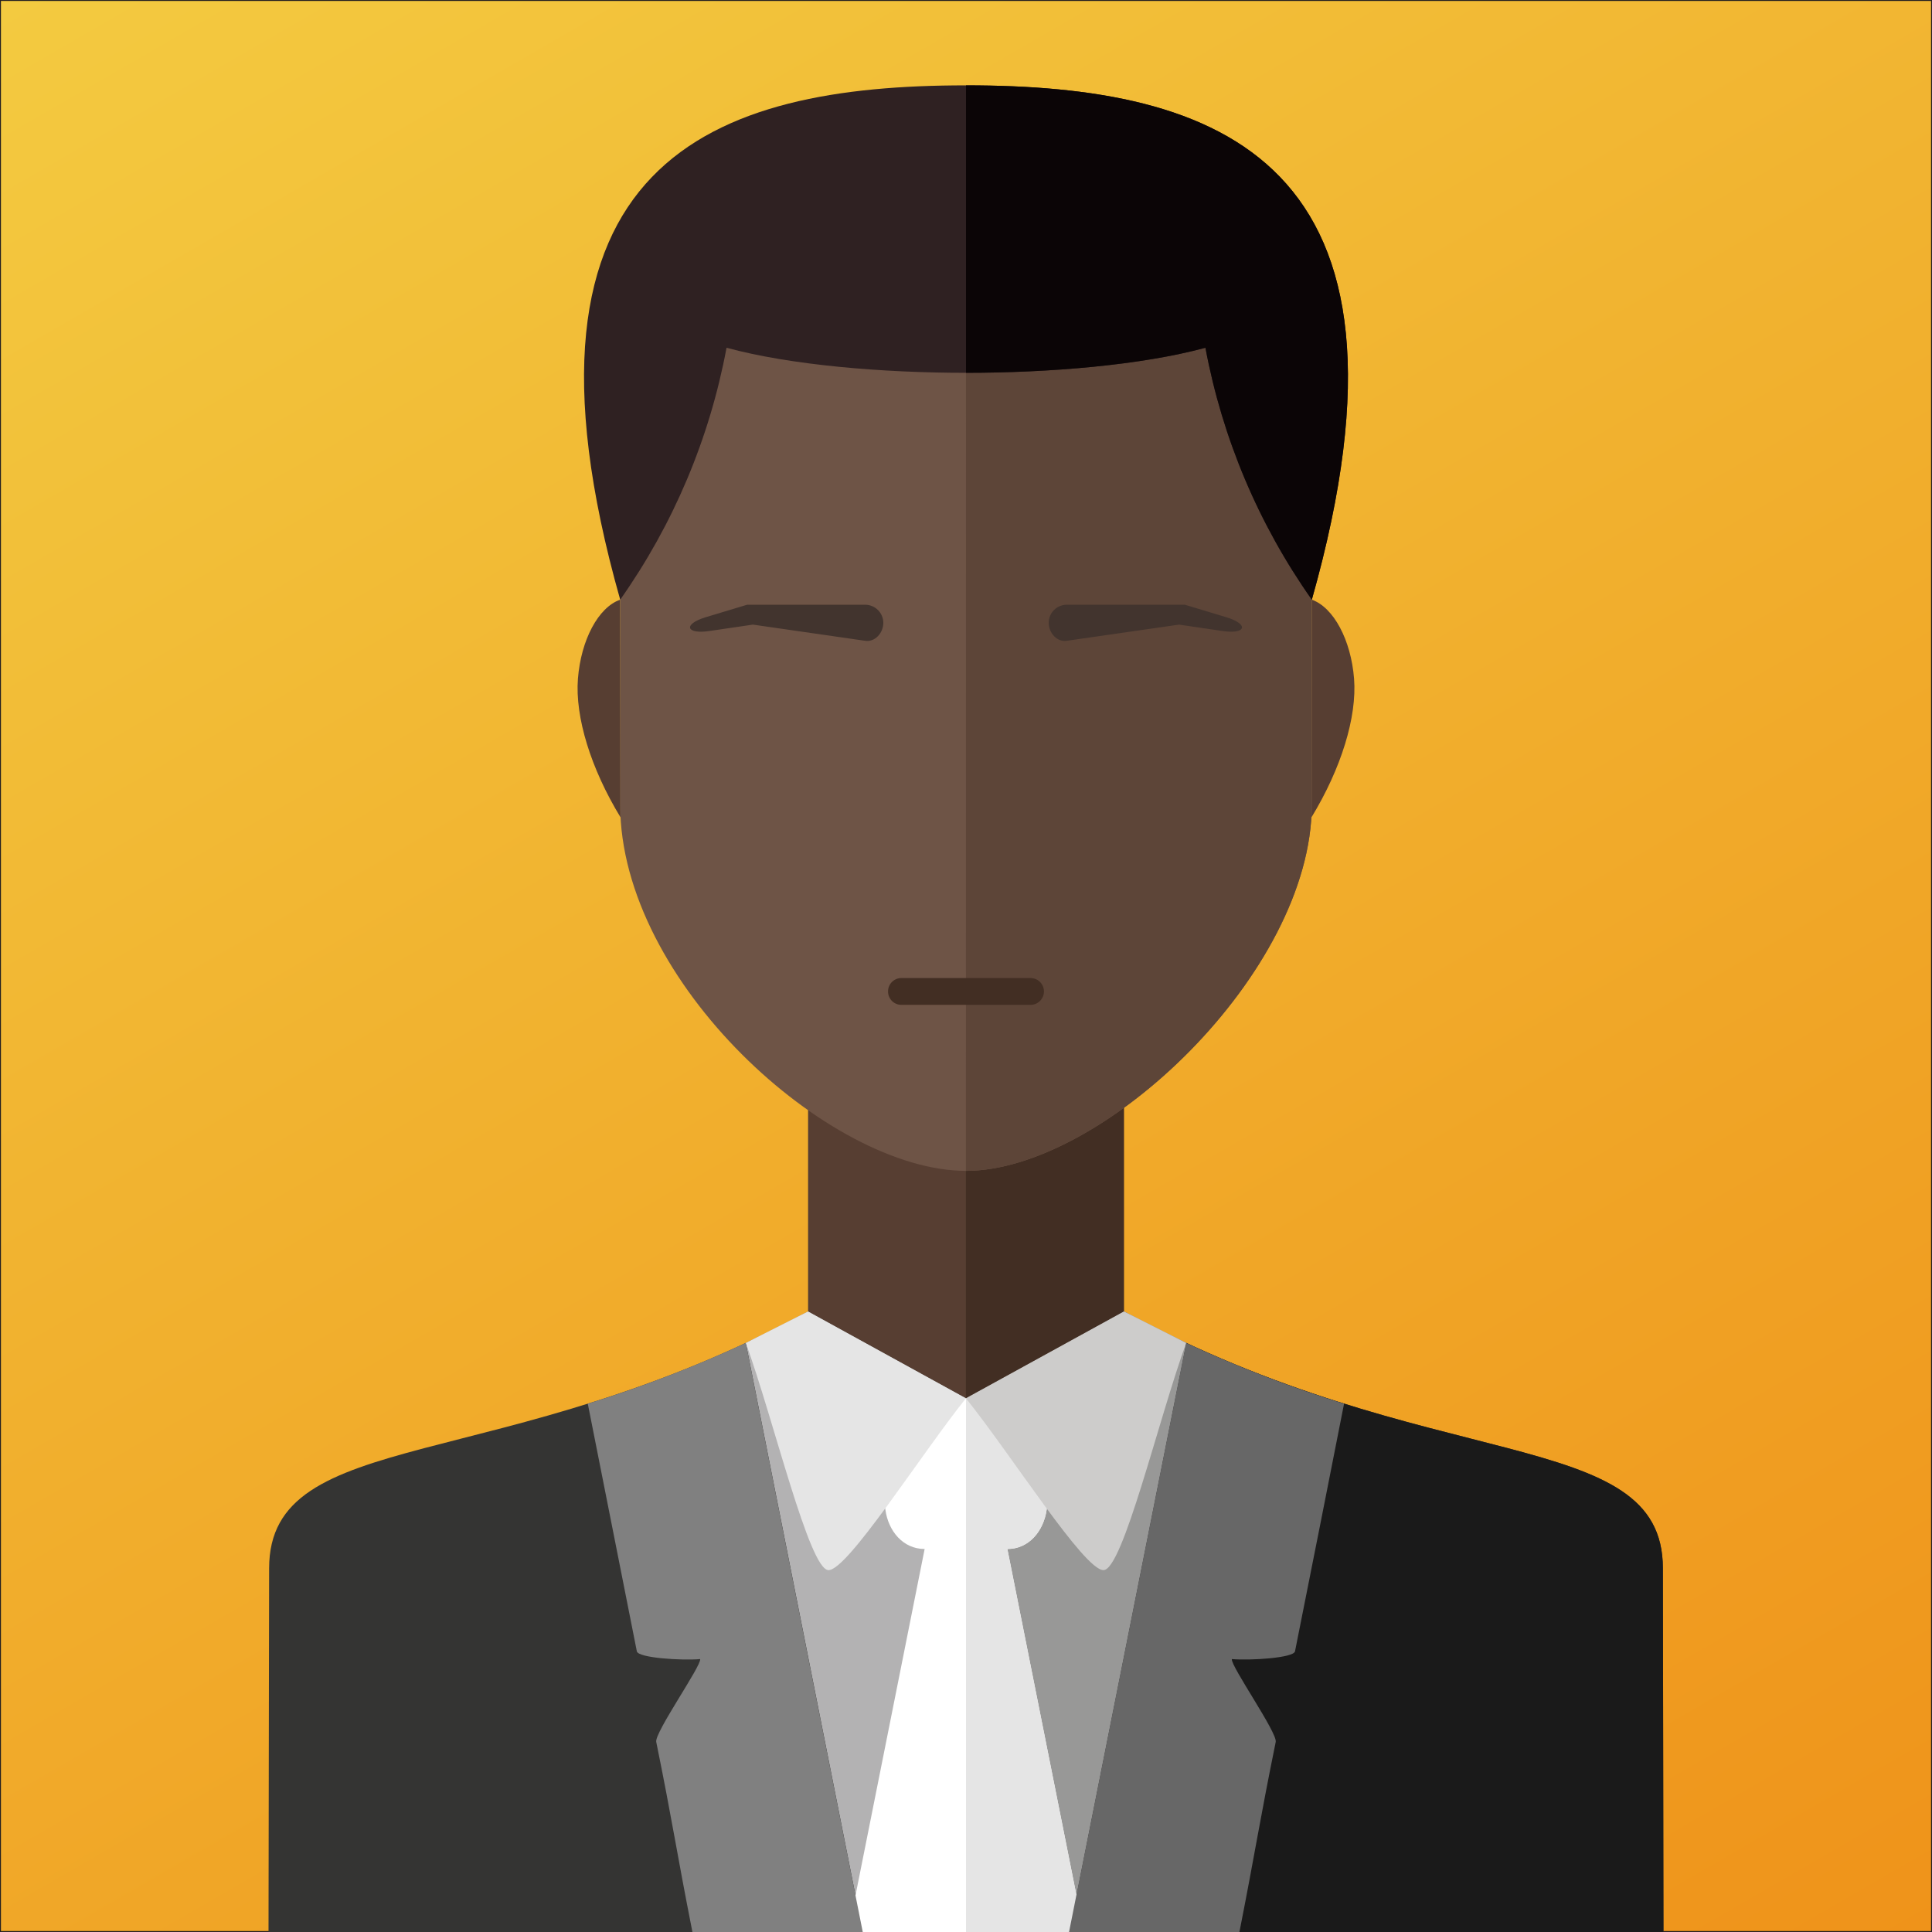
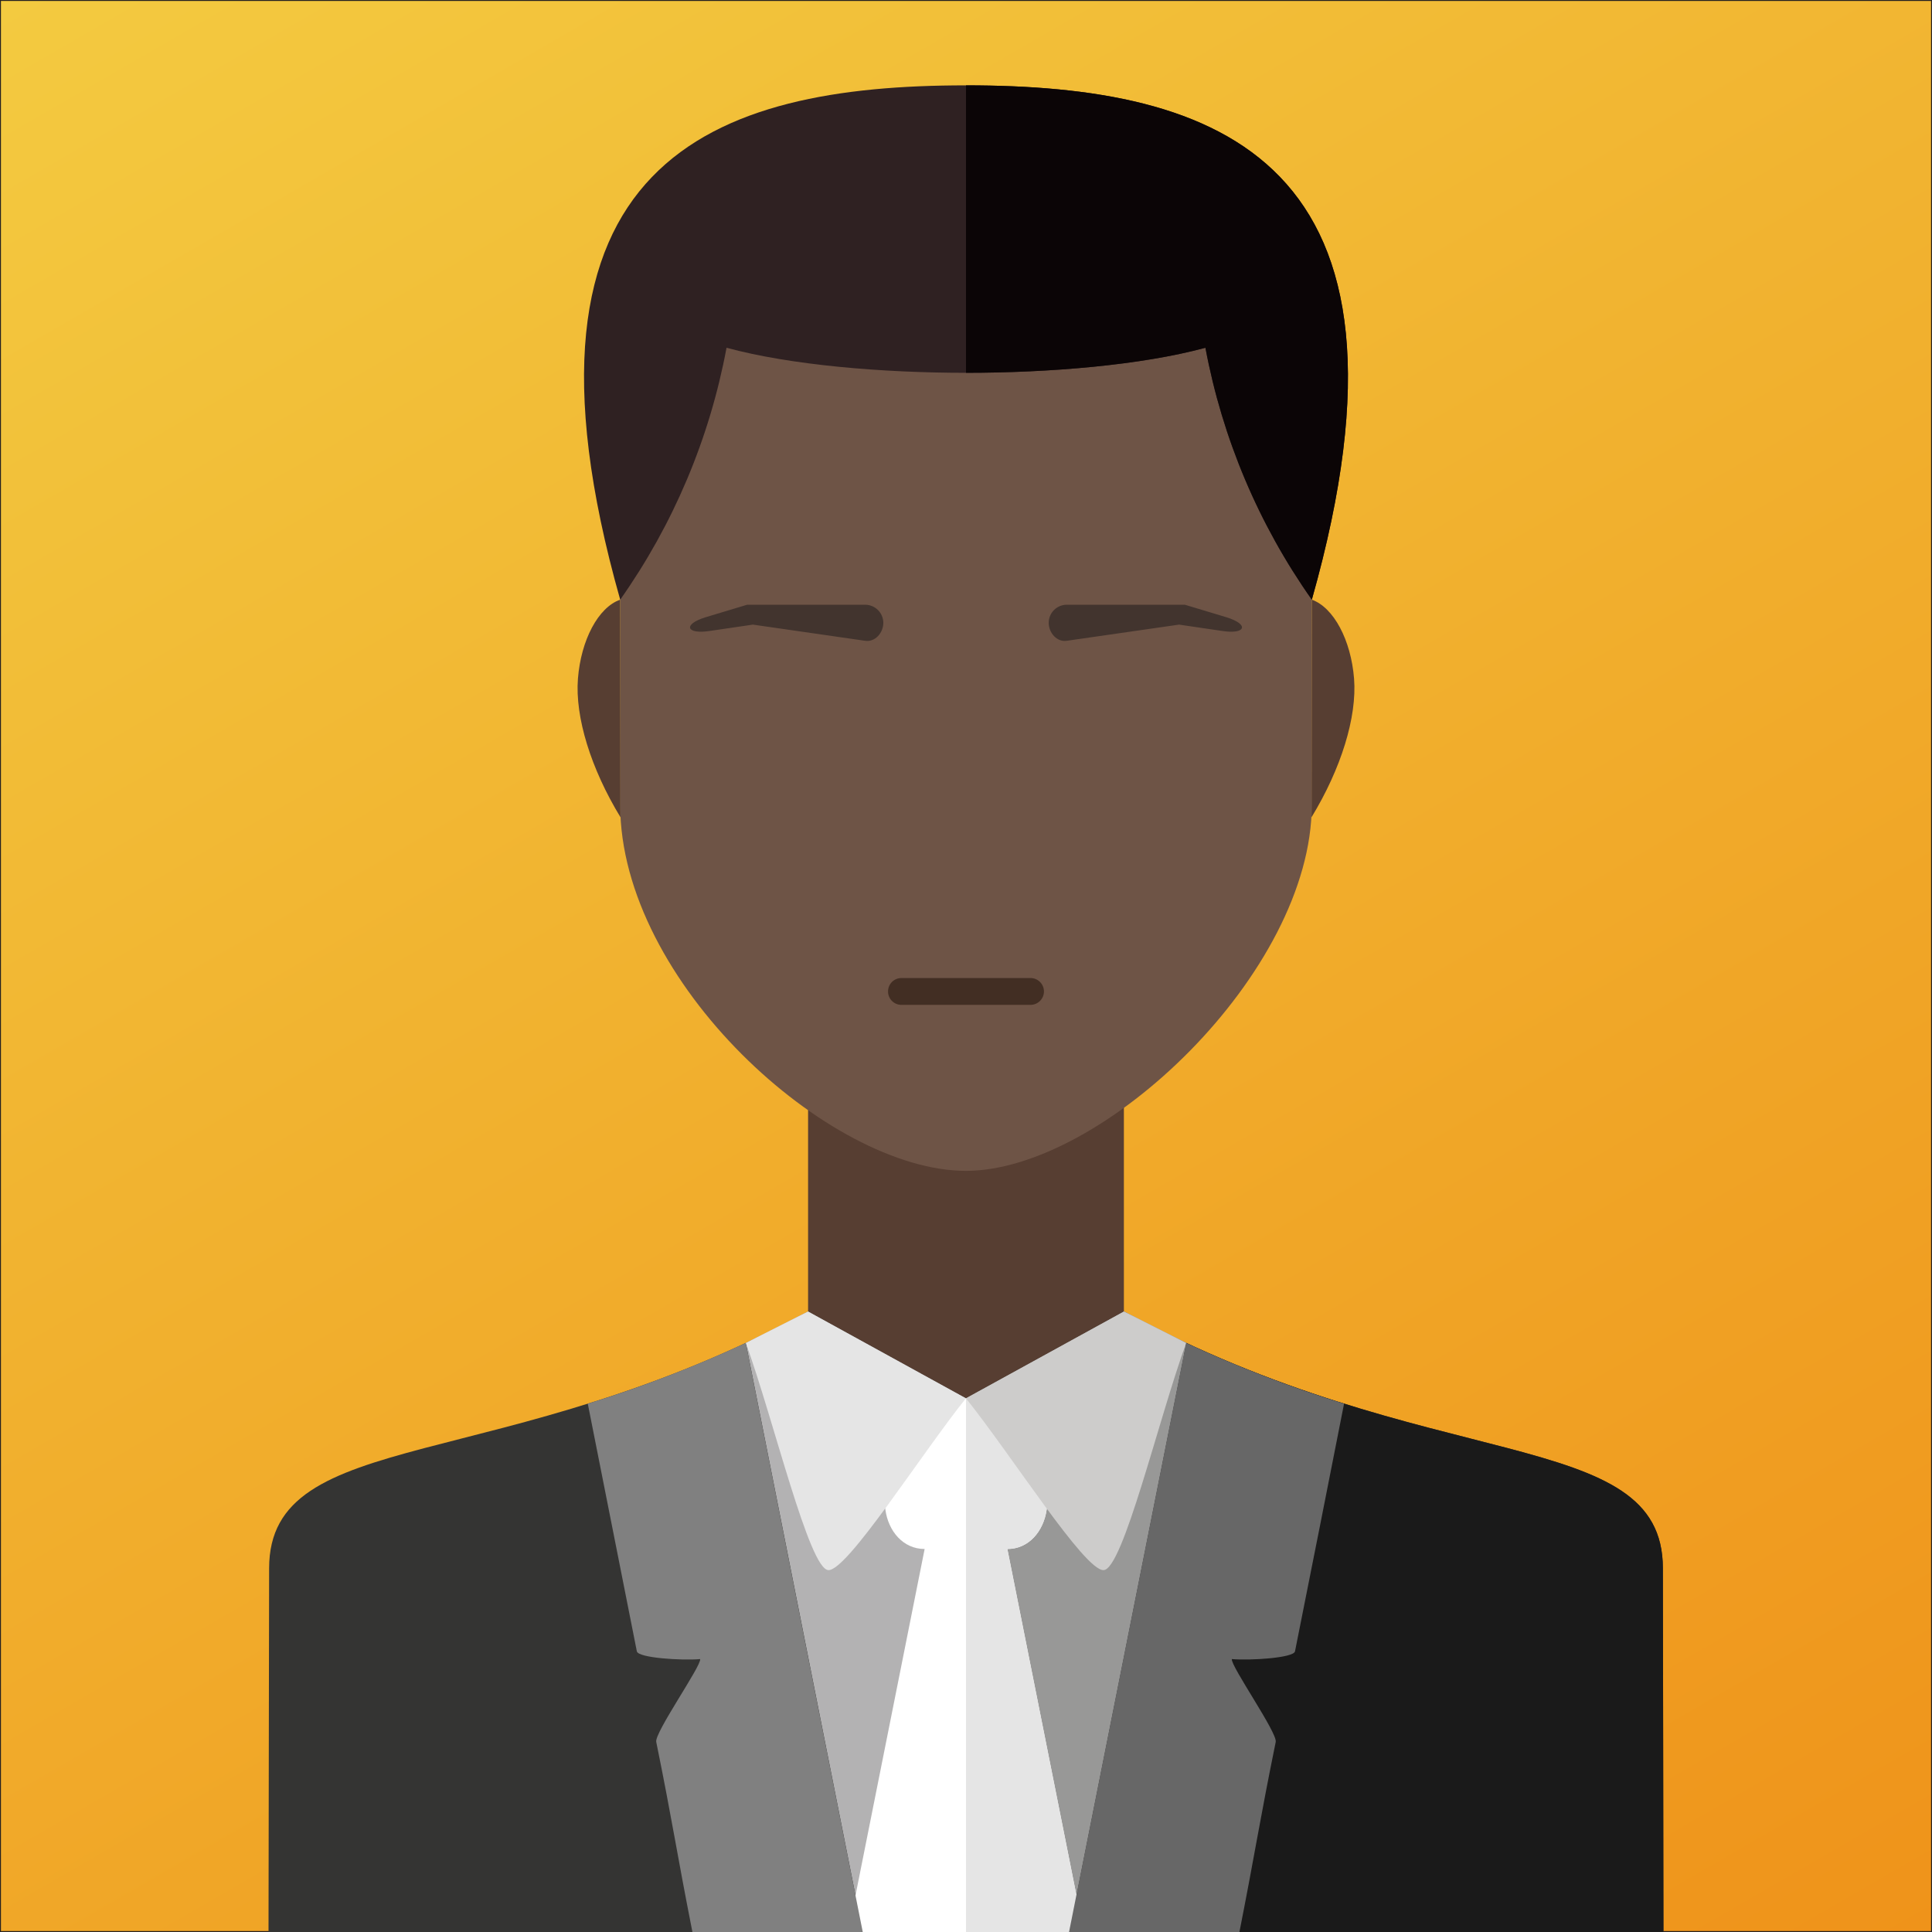
- <svg xmlns="http://www.w3.org/2000/svg" id="b21b0bcd-8106-4c96-9375-4c7c6d476b07" data-name="Layer 1" viewBox="0 0 1024 1024">
+ <svg xmlns="http://www.w3.org/2000/svg" id="be4fba37-629e-4010-9cd7-818249624fdb" data-name="Layer 1" viewBox="0 0 1024 1024">
  <defs>
-     <style>.a826e092-3fb5-4093-9a16-84f532dfd87b{stroke:#231f20;stroke-miterlimit:10;fill:url(#a8d44743-d06c-42d7-ac85-802a206a1722);}.adc7e05a-3c6b-45cd-9c7d-0aa439557e2c{fill:#573e32;}.a11e04bb-549a-4986-bfe9-5c7abaceb543,.a5631c02-4dec-4fed-aa0c-145aecb2c728,.a73e2fe5-9bfb-4f8e-a769-5800321ed4ed,.a7582a5c-3513-4395-8fe0-40da1e85391b,.aa61f3d3-e1c5-46a0-9611-4c92621a2a46,.abc4712f-3951-4d5a-9cb1-5e7ea2ea7b91,.abf271d1-a347-423c-a081-5b41d1482420,.adc7e05a-3c6b-45cd-9c7d-0aa439557e2c,.b27204dd-b9c2-4ed6-aefe-9460b61056a7,.b578e8b8-d1e0-4ddc-83ef-e4846a7132b3,.ba7752b6-e457-4f9d-9fb4-232072ad4ae8,.bd96a8cc-0d61-46d8-a508-a3a1691d88f5,.bf01bd55-702b-4f11-9463-aaa37fc2f047,.e0b9f19a-a126-4a1c-a362-26cc7f6bd5b1,.f04e8c2a-faee-4784-9e1d-ba2a992e7f6f,.f9feab96-9c71-4a54-9907-67dcc3aae43e{fill-rule:evenodd;}.a5631c02-4dec-4fed-aa0c-145aecb2c728{fill:#343433;}.abc4712f-3951-4d5a-9cb1-5e7ea2ea7b91{fill:#1a1a1a;}.f9feab96-9c71-4a54-9907-67dcc3aae43e{fill:#b3b2b3;}.a11e04bb-549a-4986-bfe9-5c7abaceb543{fill:#989897;}.abf271d1-a347-423c-a081-5b41d1482420{fill:#fff;}.b27204dd-b9c2-4ed6-aefe-9460b61056a7{fill:#e5e5e5;}.f04e8c2a-faee-4784-9e1d-ba2a992e7f6f{fill:gray;}.bd96a8cc-0d61-46d8-a508-a3a1691d88f5{fill:#422e23;}.bf01bd55-702b-4f11-9463-aaa37fc2f047{fill:#6e5446;}.ba7752b6-e457-4f9d-9fb4-232072ad4ae8{fill:#5d4538;}.aa61f3d3-e1c5-46a0-9611-4c92621a2a46{fill:#cdcccb;}.e0b9f19a-a126-4a1c-a362-26cc7f6bd5b1{fill:#676767;}.a73e2fe5-9bfb-4f8e-a769-5800321ed4ed{fill:#2f2122;}.a7582a5c-3513-4395-8fe0-40da1e85391b{fill:#0b0506;}.b578e8b8-d1e0-4ddc-83ef-e4846a7132b3{fill:#42342e;}</style>
-     <linearGradient id="a8d44743-d06c-42d7-ac85-802a206a1722" x1="162.3" y1="-93.7" x2="861.7" y2="1117.7" gradientUnits="userSpaceOnUse">
+     <style>.b7a8a61a-b963-4bcd-9be6-59d61193b29c{stroke:#231f20;stroke-miterlimit:10;fill:url(#fe1a6e96-40c8-4714-9066-16b1ba48574c);}.b5f0c2cd-29aa-4561-81aa-3e312197ddf7{fill:#573e32;}.a3bd7f44-0cb9-40ba-aba6-615c45606c69,.a3cfcdb5-8b09-47c1-ab75-cd86ae18ffbd,.a99edc14-1374-43c8-bda8-ca0bcb084a0b,.ab5750fb-18b1-4042-980d-8a9375de165e,.ad283aca-4f20-42a8-a195-3b363c919320,.b5f0c2cd-29aa-4561-81aa-3e312197ddf7,.bb468970-6fc4-4db3-8372-1edaa547c0ac,.bcaa6629-8bba-4133-ab77-c02042c034f8,.bd4f298f-21e8-43c1-bdfd-f0e08606df12,.e10395ba-6706-465f-ae8f-35e5bb77e2f8,.e1c06cb7-fbd5-48ff-a15a-78b0154db579,.ef1b0909-4a13-4207-ad8a-faf4f28097bd,.f2a6f1b0-f17c-466e-99d6-e61d37f968f2,.f4f940f6-1140-4efd-9dbb-5c16b71a0159,.f7b46cf7-b078-42ef-bd5e-54d2148a136c{fill-rule:evenodd;}.a3cfcdb5-8b09-47c1-ab75-cd86ae18ffbd{fill:#343433;}.a99edc14-1374-43c8-bda8-ca0bcb084a0b{fill:#1a1a1a;}.ef1b0909-4a13-4207-ad8a-faf4f28097bd{fill:#b3b2b3;}.f2a6f1b0-f17c-466e-99d6-e61d37f968f2{fill:#989897;}.ab5750fb-18b1-4042-980d-8a9375de165e{fill:#fff;}.e10395ba-6706-465f-ae8f-35e5bb77e2f8{fill:#e5e5e5;}.a3bd7f44-0cb9-40ba-aba6-615c45606c69{fill:gray;}.bb468970-6fc4-4db3-8372-1edaa547c0ac{fill:#6e5446;}.bcaa6629-8bba-4133-ab77-c02042c034f8{fill:#422e23;}.bd4f298f-21e8-43c1-bdfd-f0e08606df12{fill:#cdcccb;}.e1c06cb7-fbd5-48ff-a15a-78b0154db579{fill:#676767;}.ad283aca-4f20-42a8-a195-3b363c919320{fill:#2f2122;}.f7b46cf7-b078-42ef-bd5e-54d2148a136c{fill:#0b0506;}.f4f940f6-1140-4efd-9dbb-5c16b71a0159{fill:#42342e;}</style>
+     <linearGradient id="fe1a6e96-40c8-4714-9066-16b1ba48574c" x1="162.3" y1="-93.7" x2="861.7" y2="1117.7" gradientUnits="userSpaceOnUse">
      <stop offset="0" stop-color="#f3ca40" />
      <stop offset="1" stop-color="#ef931a" />
    </linearGradient>
  </defs>
-   <rect class="a826e092-3fb5-4093-9a16-84f532dfd87b" width="1024" height="1024" />
-   <path class="adc7e05a-3c6b-45cd-9c7d-0aa439557e2c" d="M328.88,433.18c0-38.42-.16-76.92-.16-115.34-11.66,4.08-20.78,21.4-22.4,41.82s6.88,47.78,22.56,73.52Z" />
-   <path class="adc7e05a-3c6b-45cd-9c7d-0aa439557e2c" d="M695.12,433.18c0-38.42.14-76.92.14-115.34,11.6,4.08,20.8,21.4,22.42,41.82s-6.88,47.78-22.56,73.52Z" />
-   <path class="a5631c02-4dec-4fed-aa0c-145aecb2c728" d="M512,695.12h83.72C757.34,783,881.36,755,881.36,831.26c0,32.7.3,148.82.3,192.74H142.32c0-43.92.32-160,.32-192.74,0-76.24,124-48.26,285.66-136.14Z" />
-   <path class="abc4712f-3951-4d5a-9cb1-5e7ea2ea7b91" d="M512,695.12h83.72C757.34,783,881.36,755,881.36,831.26c0,32.7.3,148.82.3,192.74H512V695.12Z" />
-   <polygon class="f9feab96-9c71-4a54-9907-67dcc3aae43e" points="457.3 1024 395.3 711.8 428.3 695.12 511.96 741.12 595.68 695.12 628.7 711.8 566.62 1024 457.3 1024" />
-   <polygon class="a11e04bb-549a-4986-bfe9-5c7abaceb543" points="511.96 741.12 511.96 741.12 595.68 695.12 628.7 711.8 566.62 1024 511.96 1024 511.96 741.12" />
-   <path class="abf271d1-a347-423c-a081-5b41d1482420" d="M574.42,1024H449.56l40.52-203c-11.44,0-19.26-9.5-20.8-20.8l-5.34-38.26c-1.54-11.3,9.36-20.8,20.82-20.8h54.48c11.44,0,22.34,9.5,20.72,20.8l-5.24,38.26c-1.62,11.3-9.38,20.8-20.82,20.8Z" />
-   <path class="b27204dd-b9c2-4ed6-aefe-9460b61056a7" d="M574.42,1024H512V741.12h27.28c11.44,0,22.34,9.5,20.72,20.8l-5.24,38.26c-1.62,11.3-9.38,20.8-20.82,20.8Z" />
-   <path class="f04e8c2a-faee-4784-9e1d-ba2a992e7f6f" d="M457.3,1024H367c-8.42-42.6-10.52-58.22-19.18-100.74-1-4.88,24-40.36,23.28-43.92-9.82.86-32.86-.6-33.56-4.1q-13-65.64-26-131.26h0a659.13,659.13,0,0,0,83.66-32.18h.08q30.93,156.12,62,312.2Z" />
-   <polygon class="adc7e05a-3c6b-45cd-9c7d-0aa439557e2c" points="428.3 583 595.68 583 595.68 695.12 511.96 741.12 428.3 695.12 428.3 583" />
-   <polygon class="bd96a8cc-0d61-46d8-a508-a3a1691d88f5" points="511.96 583 595.68 583 595.68 695.12 511.96 741.12 511.96 741.12 511.96 583" />
-   <path class="bf01bd55-702b-4f11-9463-aaa37fc2f047" d="M498.88,92.84H525.1c93.56,0,170.16,76.56,170.16,170.18V426.68c0,88.52-110.7,193.9-183.3,193.9S328.72,520.24,328.72,426.68V263c0-93.62,76.54-170.18,170.16-170.18Z" />
-   <path class="ba7752b6-e457-4f9d-9fb4-232072ad4ae8" d="M512,92.84H525.1c93.56,0,170.16,76.56,170.16,170.18V426.68c0,88.52-110.7,193.9-183.3,193.9h0Z" />
-   <path class="bd96a8cc-0d61-46d8-a508-a3a1691d88f5" d="M477.78,518.38H546.2a7.13,7.13,0,0,1,7.12,7.1h0a7.14,7.14,0,0,1-7.12,7.12H477.78a7.08,7.08,0,0,1-7.1-7.12h0a7.08,7.08,0,0,1,7.1-7.1Z" />
-   <path class="b27204dd-b9c2-4ed6-aefe-9460b61056a7" d="M428.3,695.12q41.88,23,83.66,46c-24.28,30.38-62.62,91.08-72.82,91.08S409.9,751.92,395.3,711.8c11-5.56,21.94-11.12,33-16.68Z" />
-   <path class="aa61f3d3-e1c5-46a0-9611-4c92621a2a46" d="M595.68,695.12q-41.85,23-83.72,46c24.34,30.38,62.62,91.08,72.9,91.08s29.22-80.28,43.84-120.4c-11-5.56-22-11.12-33-16.68Z" />
-   <path class="e0b9f19a-a126-4a1c-a362-26cc7f6bd5b1" d="M566.62,1024h90.3c8.42-42.6,10.58-58.22,19.24-100.74.94-4.88-24-40.36-23.26-43.92,9.74.86,32.78-.6,33.48-4.1q13.11-65.64,26-131.26h-.08A662.41,662.41,0,0,1,628.7,711.8h0Q597.62,867.92,566.62,1024Z" />
-   <path class="a73e2fe5-9bfb-4f8e-a769-5800321ed4ed" d="M512,45.24c133.36,0,249.48,38.72,183.3,272.6A339.84,339.84,0,0,1,638.9,184.32C605,193.52,556.48,197.6,512,197.6S419,193.52,385.08,184.32a339.26,339.26,0,0,1-56.36,133.52C262.48,84,378.66,45.24,512,45.24Z" />
-   <path class="a7582a5c-3513-4395-8fe0-40da1e85391b" d="M512,45.24c133.36,0,249.48,38.72,183.3,272.6A339.84,339.84,0,0,1,638.9,184.32C605,193.52,556.48,197.6,512,197.6h0V45.24Z" />
-   <path class="b578e8b8-d1e0-4ddc-83ef-e4846a7132b3" d="M396,320.52h0l-22.1,6.66c-12.06,3.7-10.28,9.14,2.16,7.26l23-3.38,59.54,8.58c5.26.76,9.58-4.26,9.58-9.52h0a9.65,9.65,0,0,0-9.58-9.6Z" />
-   <path class="b578e8b8-d1e0-4ddc-83ef-e4846a7132b3" d="M628,320.52h0l22.1,6.66c12.06,3.7,10.3,9.14-2.16,7.26l-23-3.38-59.6,8.58c-5.18.76-9.5-4.26-9.5-9.52h0a9.58,9.58,0,0,1,9.5-9.6Z" />
+   <rect class="b7a8a61a-b963-4bcd-9be6-59d61193b29c" width="1024" height="1024" />
+   <path class="b5f0c2cd-29aa-4561-81aa-3e312197ddf7" d="M328.88,433.18c0-38.42-.16-76.92-.16-115.34-11.66,4.08-20.78,21.4-22.4,41.82s6.88,47.78,22.56,73.52Z" />
+   <path class="b5f0c2cd-29aa-4561-81aa-3e312197ddf7" d="M695.12,433.18c0-38.42.14-76.92.14-115.34,11.6,4.08,20.8,21.4,22.42,41.82s-6.88,47.78-22.56,73.52Z" />
+   <path class="a3cfcdb5-8b09-47c1-ab75-cd86ae18ffbd" d="M512,695.12h83.72C757.34,783,881.36,755,881.36,831.26c0,32.7.3,148.82.3,192.74H142.32c0-43.92.32-160,.32-192.74,0-76.24,124-48.26,285.66-136.14Z" />
+   <path class="a99edc14-1374-43c8-bda8-ca0bcb084a0b" d="M512,695.12h83.72C757.34,783,881.36,755,881.36,831.26c0,32.7.3,148.82.3,192.74H512V695.12Z" />
+   <polygon class="ef1b0909-4a13-4207-ad8a-faf4f28097bd" points="457.3 1024 395.3 711.8 428.3 695.12 511.96 741.12 595.68 695.12 628.7 711.8 566.62 1024 457.3 1024" />
+   <polygon class="f2a6f1b0-f17c-466e-99d6-e61d37f968f2" points="511.96 741.12 511.96 741.12 595.68 695.12 628.7 711.8 566.62 1024 511.96 1024 511.96 741.12" />
+   <path class="ab5750fb-18b1-4042-980d-8a9375de165e" d="M574.42,1024H449.56l40.52-203c-11.44,0-19.26-9.5-20.8-20.8l-5.34-38.26c-1.54-11.3,9.36-20.8,20.82-20.8h54.48c11.44,0,22.34,9.5,20.72,20.8l-5.24,38.26c-1.62,11.3-9.38,20.8-20.82,20.8Z" />
+   <path class="e10395ba-6706-465f-ae8f-35e5bb77e2f8" d="M574.42,1024H512V741.12h27.28c11.44,0,22.34,9.5,20.72,20.8l-5.24,38.26c-1.62,11.3-9.38,20.8-20.82,20.8Z" />
+   <path class="a3bd7f44-0cb9-40ba-aba6-615c45606c69" d="M457.3,1024H367c-8.42-42.6-10.52-58.22-19.18-100.74-1-4.88,24-40.36,23.28-43.92-9.82.86-32.86-.6-33.56-4.1q-13-65.64-26-131.26h0a659.13,659.13,0,0,0,83.66-32.18h.08q30.93,156.12,62,312.2Z" />
+   <polygon class="b5f0c2cd-29aa-4561-81aa-3e312197ddf7" points="428.3 583 595.68 583 595.68 695.12 511.96 741.12 428.3 695.12 428.3 583" />
+   <path class="bb468970-6fc4-4db3-8372-1edaa547c0ac" d="M498.88,92.84H525.1c93.56,0,170.16,76.56,170.16,170.18V426.68c0,88.52-110.7,193.9-183.3,193.9S328.72,520.24,328.72,426.68V263c0-93.62,76.54-170.18,170.16-170.18Z" />
+   <path class="bcaa6629-8bba-4133-ab77-c02042c034f8" d="M477.78,518.38H546.2a7.13,7.13,0,0,1,7.12,7.1h0a7.14,7.14,0,0,1-7.12,7.12H477.78a7.08,7.08,0,0,1-7.1-7.12h0a7.08,7.08,0,0,1,7.1-7.1Z" />
+   <path class="e10395ba-6706-465f-ae8f-35e5bb77e2f8" d="M428.3,695.12q41.88,23,83.66,46c-24.28,30.38-62.62,91.08-72.82,91.08S409.9,751.92,395.3,711.8c11-5.56,21.94-11.12,33-16.68Z" />
+   <path class="bd4f298f-21e8-43c1-bdfd-f0e08606df12" d="M595.68,695.12q-41.85,23-83.72,46c24.34,30.38,62.62,91.08,72.9,91.08s29.22-80.28,43.84-120.4c-11-5.56-22-11.12-33-16.68Z" />
+   <path class="e1c06cb7-fbd5-48ff-a15a-78b0154db579" d="M566.62,1024h90.3c8.42-42.6,10.58-58.22,19.24-100.74.94-4.88-24-40.36-23.26-43.92,9.74.86,32.78-.6,33.48-4.1q13.11-65.64,26-131.26h-.08A662.41,662.41,0,0,1,628.7,711.8h0Q597.62,867.92,566.62,1024Z" />
+   <path class="ad283aca-4f20-42a8-a195-3b363c919320" d="M512,45.24c133.36,0,249.48,38.72,183.3,272.6A339.84,339.84,0,0,1,638.9,184.32C605,193.52,556.48,197.6,512,197.6S419,193.52,385.08,184.32a339.26,339.26,0,0,1-56.36,133.52C262.48,84,378.66,45.24,512,45.24Z" />
+   <path class="f7b46cf7-b078-42ef-bd5e-54d2148a136c" d="M512,45.24c133.36,0,249.48,38.72,183.3,272.6A339.84,339.84,0,0,1,638.9,184.32C605,193.52,556.48,197.6,512,197.6h0V45.24Z" />
+   <path class="f4f940f6-1140-4efd-9dbb-5c16b71a0159" d="M396,320.52h0l-22.1,6.66c-12.06,3.7-10.28,9.14,2.16,7.26l23-3.38,59.54,8.58c5.26.76,9.58-4.26,9.58-9.52h0a9.65,9.65,0,0,0-9.58-9.6Z" />
+   <path class="f4f940f6-1140-4efd-9dbb-5c16b71a0159" d="M628,320.52h0l22.1,6.66c12.06,3.7,10.3,9.14-2.16,7.26l-23-3.38-59.6,8.58c-5.18.76-9.5-4.26-9.5-9.52h0a9.58,9.58,0,0,1,9.5-9.6Z" />
</svg>
